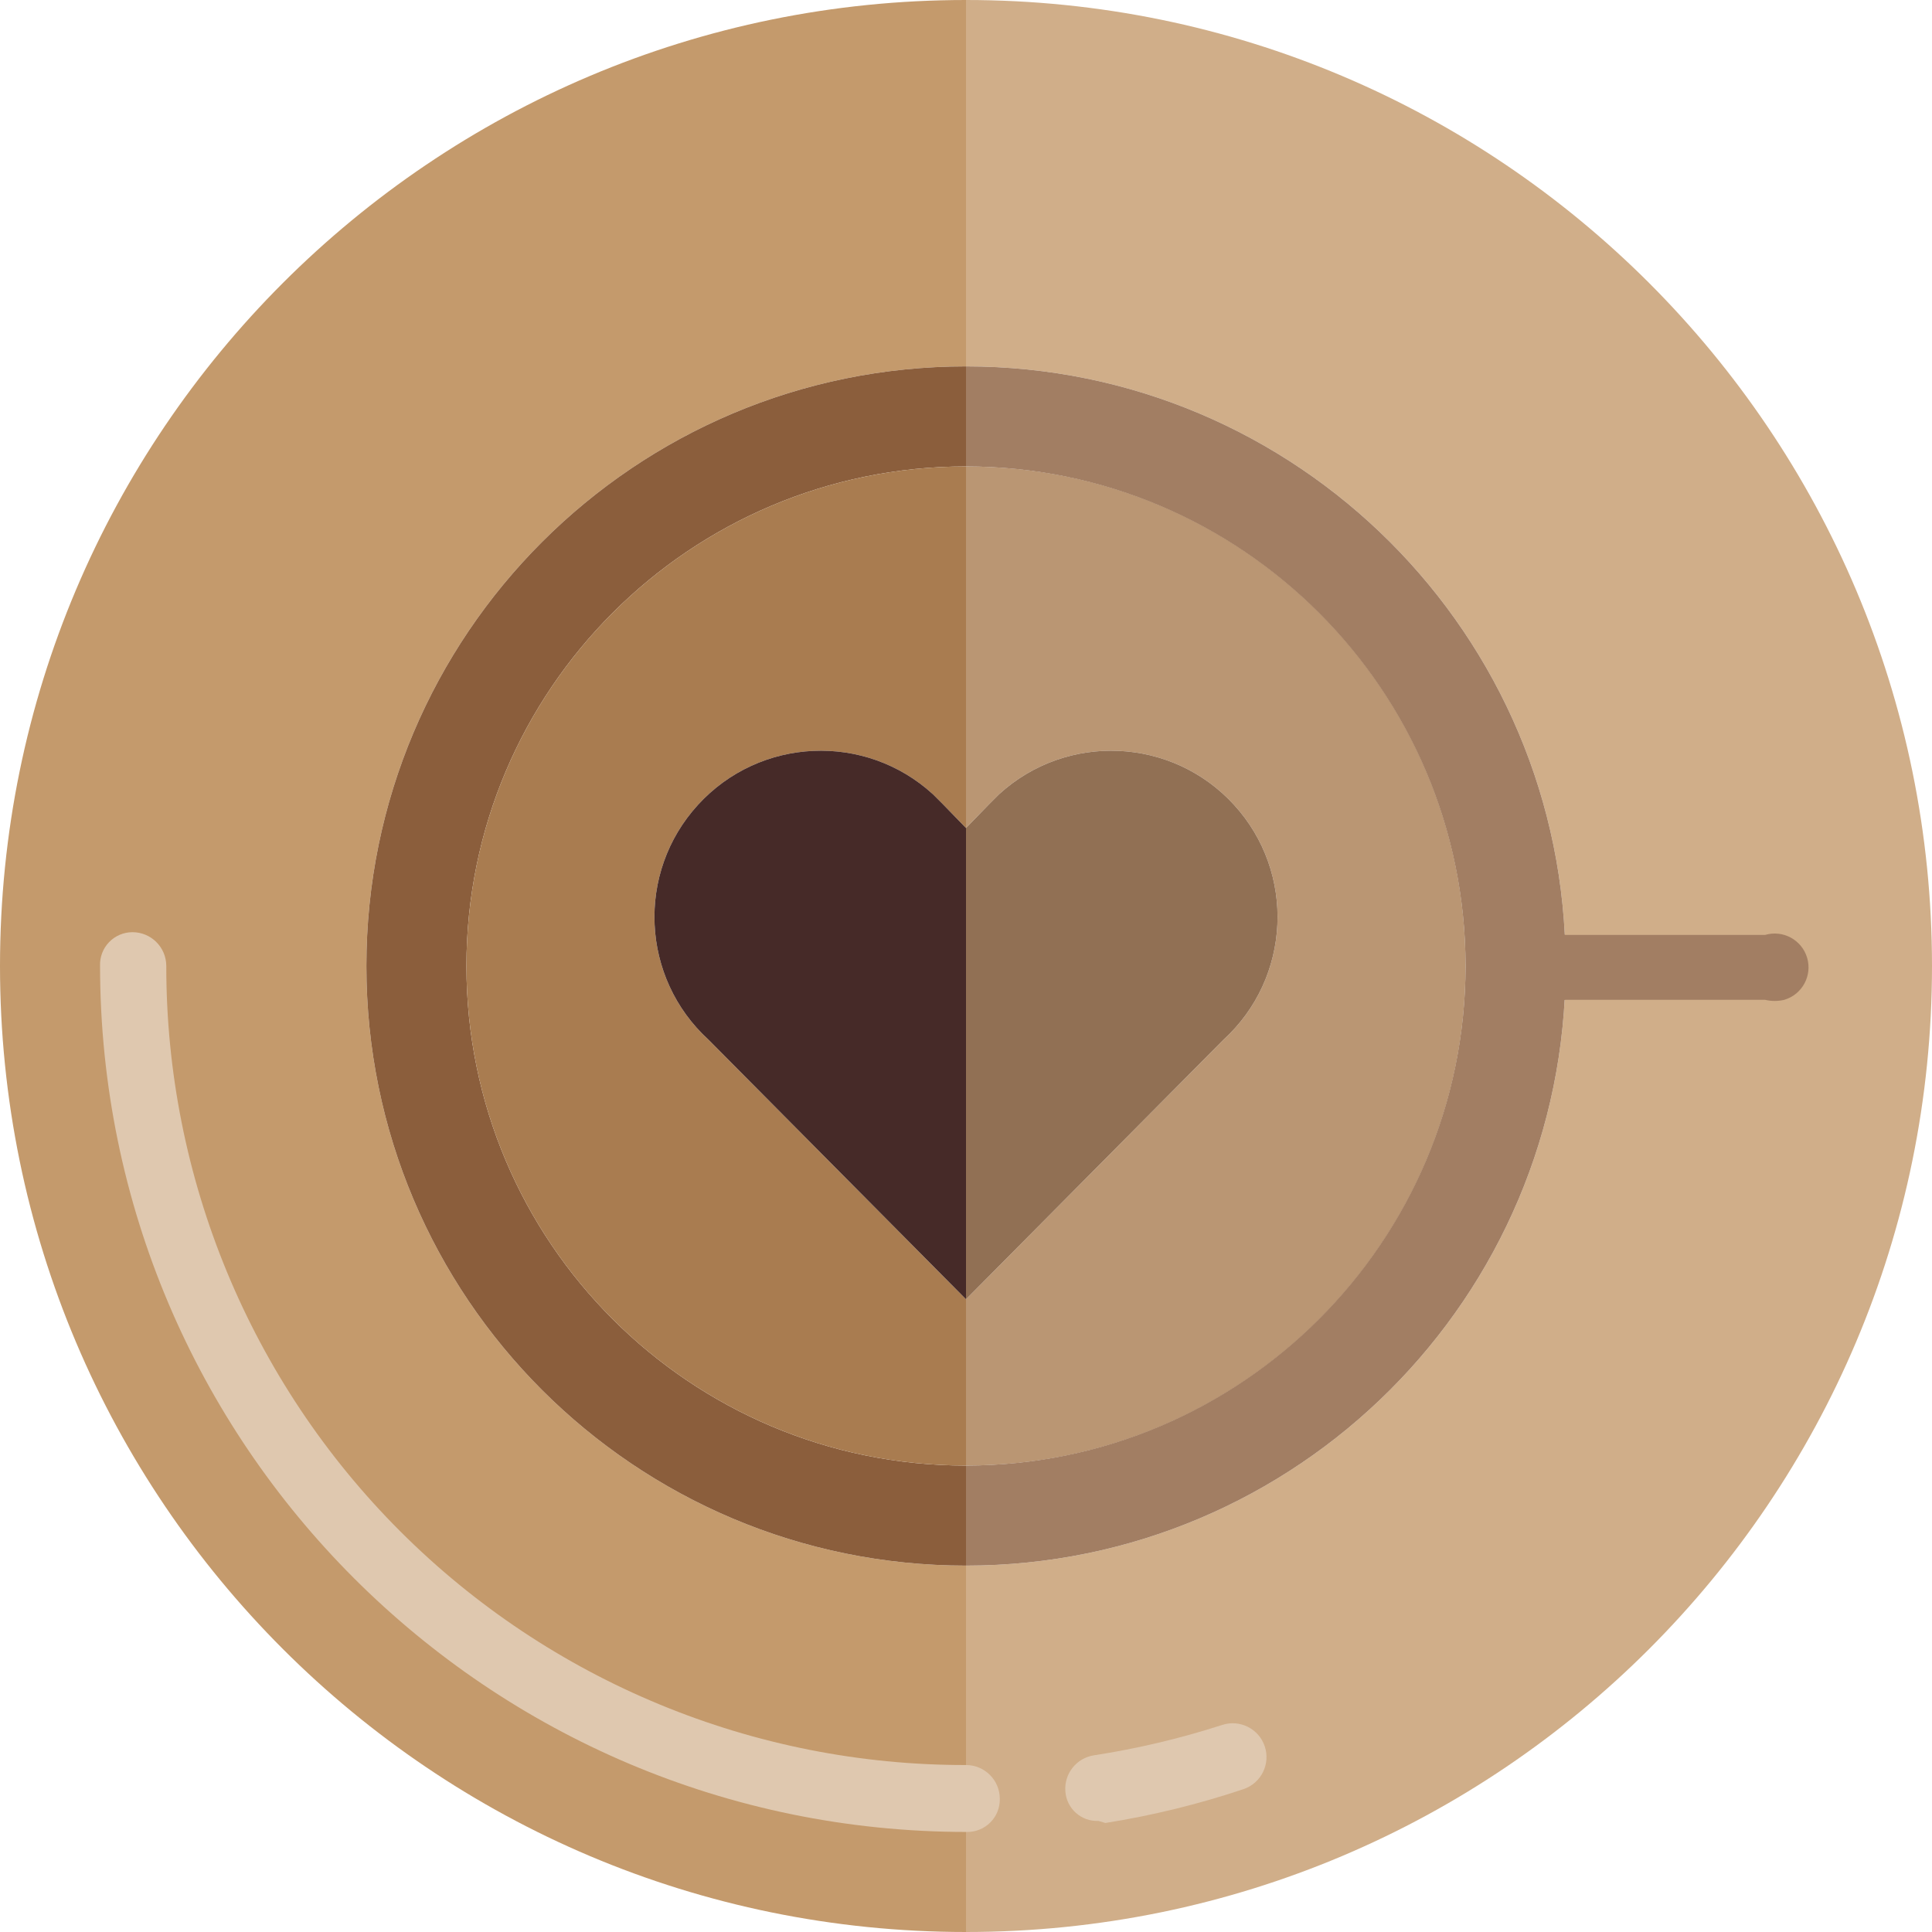
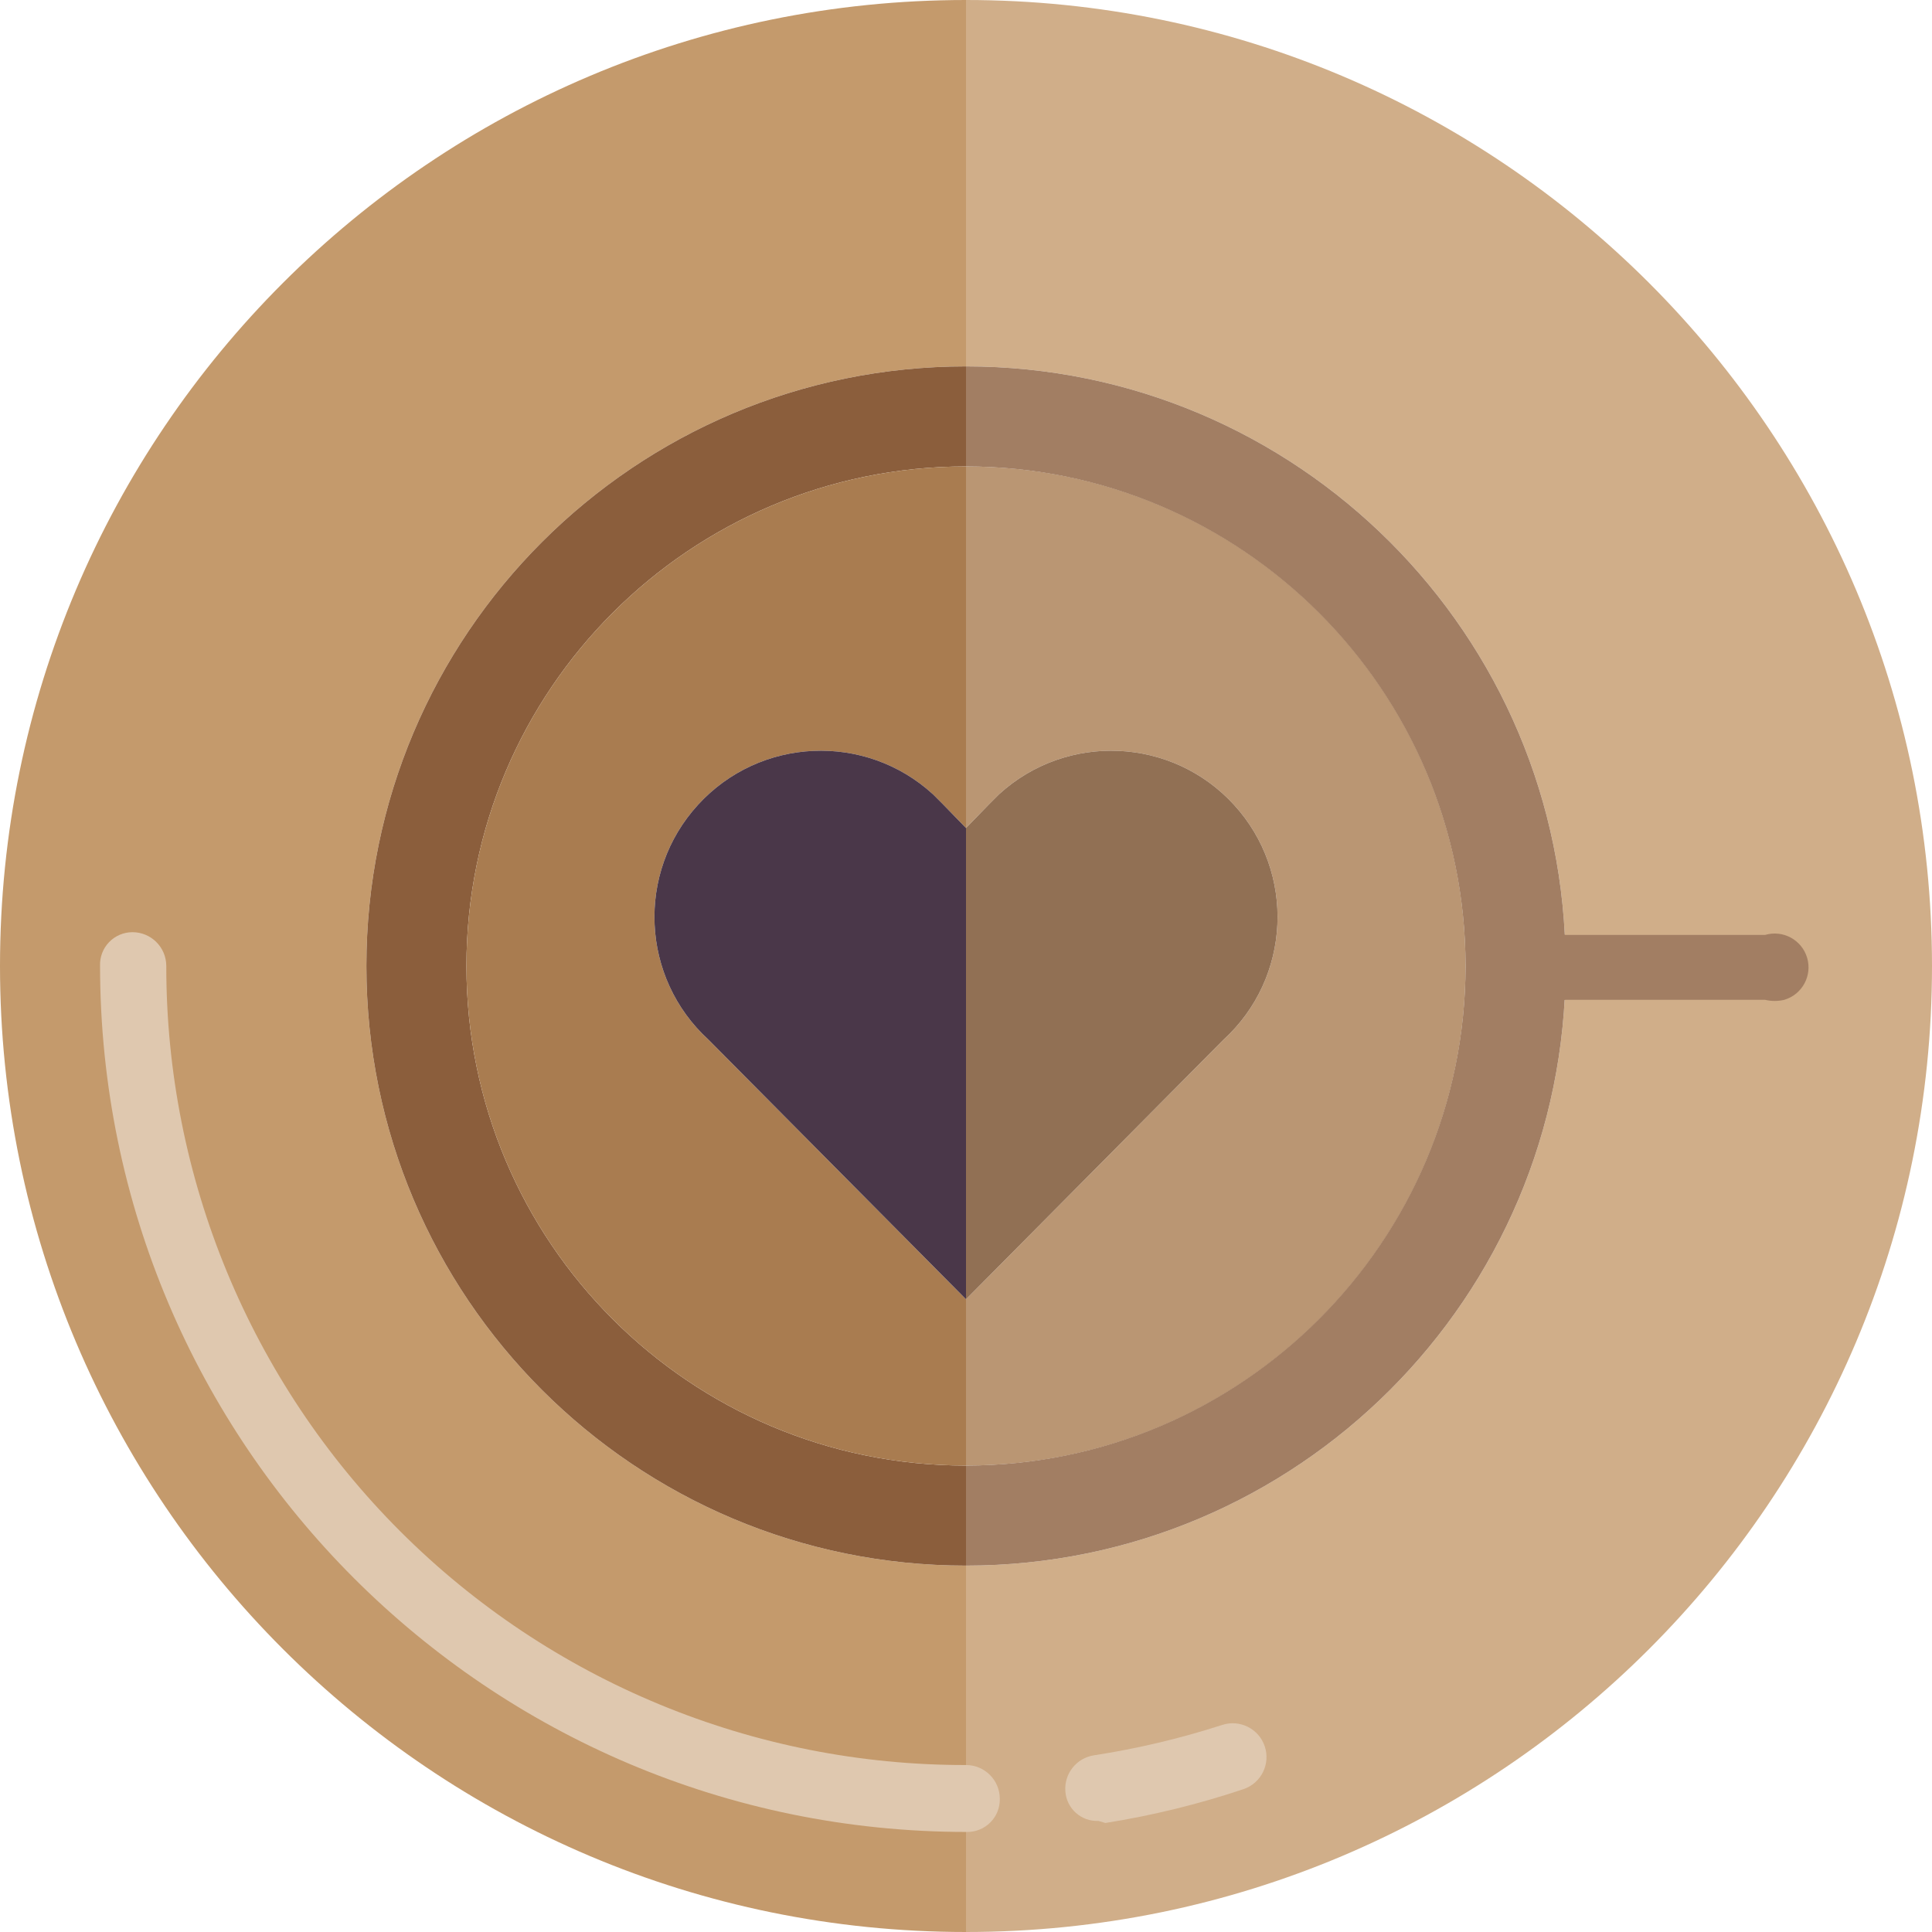
<svg xmlns="http://www.w3.org/2000/svg" id="Layer_1" data-name="Layer 1" width="28" height="28" viewBox="0 0 28 28">
  <g id="surface1">
    <path d="M1.93,14A12.09,12.09,0,0,0,14,26.07V22.69A8.69,8.69,0,0,1,14,5.31V0a14,14,0,0,0,0,28V26.07A12.09,12.09,0,0,1,1.93,14Z" style="fill:#c49a6c" />
    <path d="M14,0V5.31a8.69,8.69,0,0,1,0,17.38h0V28A14,14,0,0,0,14,0Zm1.92,25.92a11.73,11.73,0,0,0,1.94-.49A11.73,11.73,0,0,1,15.92,25.92Z" style="fill:#d0ae89" />
    <path d="M5.31,14A8.69,8.69,0,0,0,14,22.69h0V21.24A7.24,7.24,0,0,1,14,6.76V5.31A8.69,8.69,0,0,0,5.31,14Z" style="fill:#8b5e3c" />
    <path d="M10.27,15.07a2.41,2.41,0,0,1,3.25-3.56l.15.15L14,12V6.76a7.24,7.24,0,0,0,0,14.48V18.83Z" style="fill:#a97c50" />
    <path d="M14,18.83v2.41A7.24,7.24,0,0,0,14,6.76V12l.33-.34.15-.15a2.41,2.41,0,0,1,3.25,3.56Z" style="fill:#ba9673" />
    <path d="M17.73,15.07a2.41,2.41,0,0,0-3.25-3.56l-.15.15L14,12v6.83Z" style="fill:#917054" />
    <path d="M14,26.55A12.56,12.56,0,0,1,1.45,14a.47.47,0,0,1,.47-.49h0a.49.49,0,0,1,.49.49h0A11.57,11.57,0,0,0,14,25.58h0a.49.49,0,0,1,.49.49h0a.47.47,0,0,1-.48.48Z" style="fill:#dfc8af" />
    <path d="M15.92,26.39a.46.46,0,0,1-.48-.43.49.49,0,0,1,.41-.52A12,12,0,0,0,17.71,25a.49.49,0,1,1,.31.93,12.42,12.42,0,0,1-2,.49Z" style="fill:#dfc8af" />
    <path d="M25.58,14.49H22.69a.49.49,0,0,1-.27-.94.62.62,0,0,1,.27,0h2.89a.49.49,0,0,1,.28.94h0A.61.61,0,0,1,25.58,14.49Z" style="fill:#a27e63" />
    <path d="M21.24,14A7.25,7.25,0,0,1,14,21.24v1.45A8.69,8.69,0,0,0,14,5.31V6.76A7.25,7.25,0,0,1,21.24,14Z" style="fill:#a27e63" />
-     <path d="M14,18.83V12l-.33-.34-.15-.15a2.41,2.41,0,0,0-3.25,3.56Z" style="fill:#462a28" />
+     <path d="M14,18.83V12l-.33-.34-.15-.15a2.41,2.41,0,0,0-3.25,3.56Z" style="fill:#4a3749" />
  </g>
</svg>
